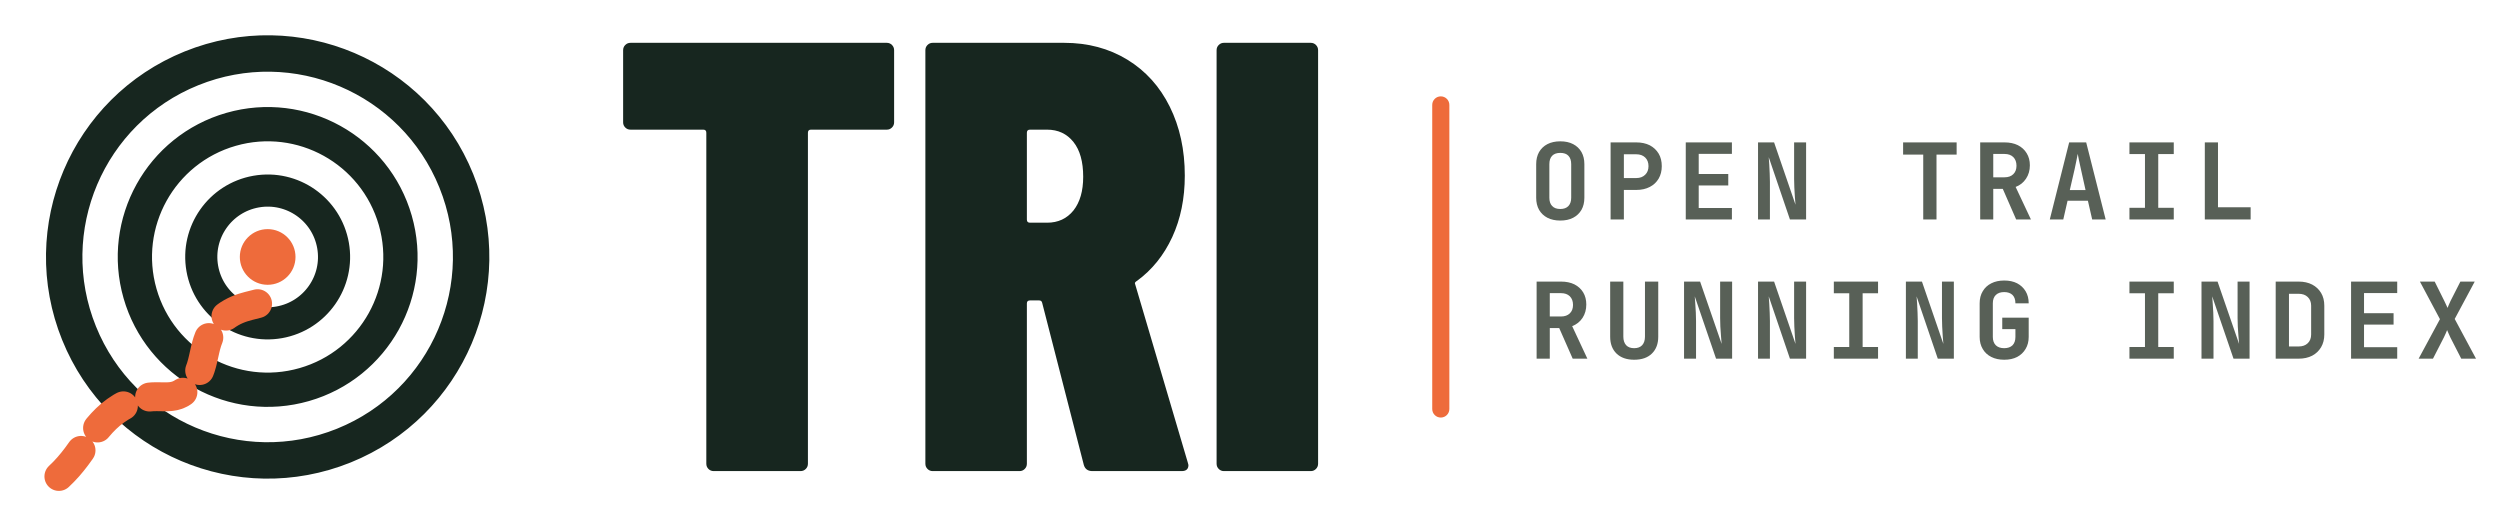
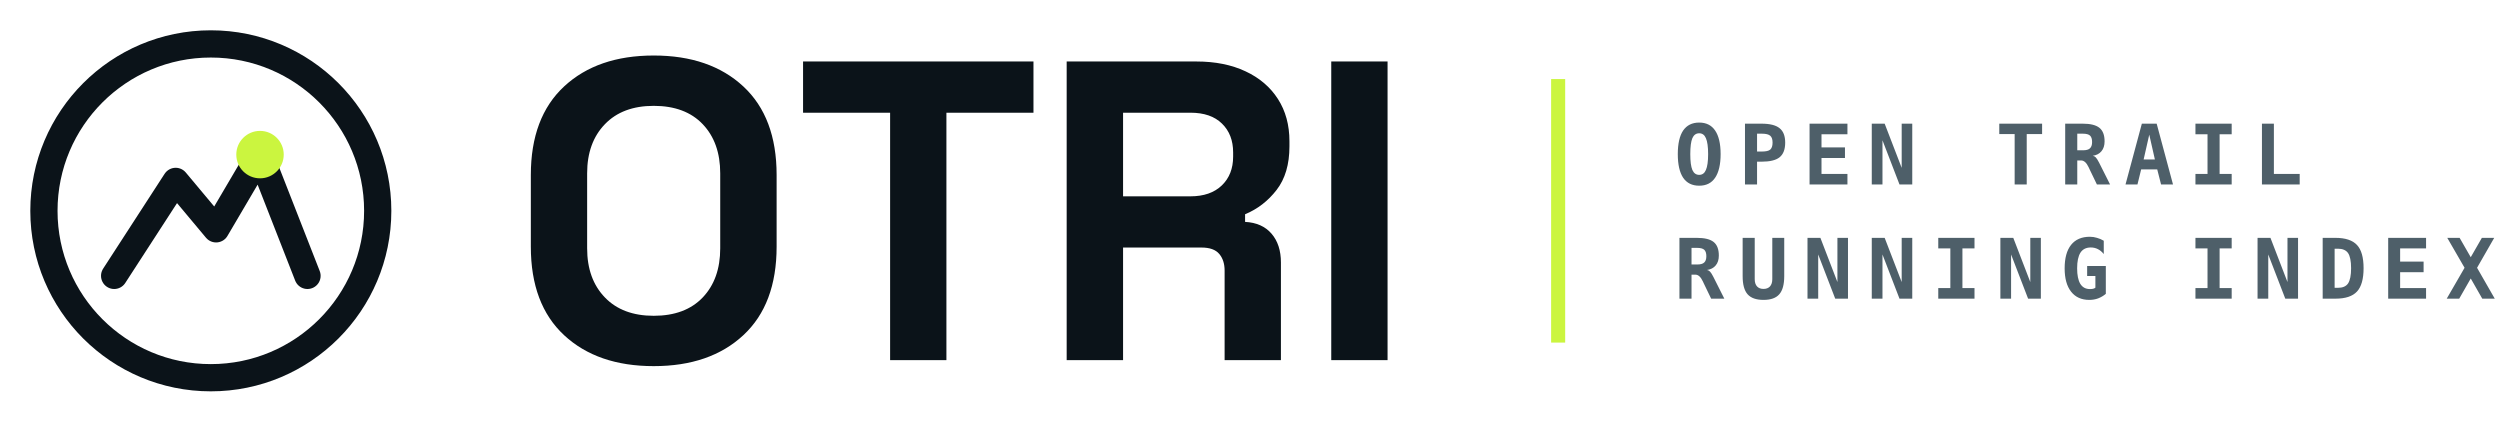
- <svg xmlns="http://www.w3.org/2000/svg" viewBox="0 0 233.5 48" width="233.5" height="48" role="img" aria-label="OTRI — Open Trail Running Index">
-   <g transform="translate(1 0)">
-     <g transform="translate(0 0) scale(1)">
-       <circle cx="24" cy="24" r="19" fill="none" stroke="#17261f" stroke-width="3.4" pathLength="360" stroke-dasharray="314 46" transform="rotate(158 24 24)" stroke-linecap="round" />
-       <circle cx="24" cy="24" r="12.4" fill="none" stroke="#17261f" stroke-width="3.2" pathLength="360" stroke-dasharray="312 48" transform="rotate(164 24 24)" stroke-linecap="round" />
-       <circle cx="24" cy="24" r="6.2" fill="none" stroke="#17261f" stroke-width="3" pathLength="360" stroke-dasharray="300 60" transform="rotate(170 24 24)" stroke-linecap="round" />
-       <path d="M4.5 44.5c2.6-2.4 3.2-5.2 6.4-6.8 3-1.5 4.1 0.4 6-1.8 1.7-2 0.6-4.4 3.1-6.3 1.6-1.2 3-1 4-1.6" fill="none" stroke="#ee6b3b" stroke-width="2.7" stroke-linecap="round" stroke-linejoin="round" stroke-dasharray="3.2 2.6" />
-       <circle cx="24" cy="24" r="2.6" fill="#ee6b3b" />
-     </g>
-     <path transform="translate(56 0)" d="M26.51 4.69V11.43Q26.51 11.71 26.31 11.91Q26.11 12.11 25.83 12.11H18.74Q18.46 12.11 18.46 12.4V43.31Q18.46 43.6 18.26 43.8Q18.06 44 17.77 44H9.66Q9.37 44 9.17 43.8Q8.97 43.6 8.97 43.31V12.4Q8.97 12.11 8.69 12.11H1.89Q1.6 12.11 1.4 11.91Q1.2 11.71 1.2 11.43V4.69Q1.2 4.4 1.4 4.2Q1.6 4 1.89 4H25.83Q26.11 4 26.31 4.2Q26.51 4.4 26.51 4.69ZM44.23 43.43 40.34 28.29Q40.29 28.06 40.06 28.06H39.2Q38.91 28.06 38.91 28.34V43.31Q38.91 43.6 38.71 43.8Q38.51 44 38.23 44H30.11Q29.83 44 29.63 43.8Q29.43 43.6 29.43 43.31V4.69Q29.43 4.4 29.63 4.2Q29.83 4 30.11 4H42.4Q45.71 4 48.29 5.57Q50.86 7.14 52.26 9.97Q53.66 12.8 53.66 16.4Q53.66 19.6 52.49 22.14Q51.31 24.69 49.2 26.23Q49.09 26.29 49.03 26.37Q48.97 26.46 49.03 26.57L53.94 43.2L54 43.43Q54 44 53.37 44H45.03Q44.4 44 44.23 43.43ZM38.91 12.4V20.51Q38.91 20.8 39.2 20.8H40.8Q42.34 20.8 43.26 19.66Q44.17 18.51 44.17 16.51Q44.17 14.4 43.26 13.26Q42.34 12.11 40.8 12.11H39.2Q38.91 12.11 38.91 12.4ZM56.63 43.31V4.69Q56.63 4.4 56.83 4.2Q57.03 4 57.31 4H65.43Q65.71 4 65.91 4.2Q66.11 4.4 66.11 4.69V43.31Q66.11 43.6 65.91 43.8Q65.71 44 65.43 44H57.31Q57.03 44 56.83 43.8Q56.63 43.6 56.63 43.31Z" fill="#17261f" />
-     <rect x="132.77" y="9" width="1.6" height="30" rx=".8" fill="#ee6b3b" />
-     <g transform="translate(141.77 0)" fill="#586057">
-       <path d="M2.96 20.6Q2.27 20.6 1.76 20.34Q1.26 20.08 0.98 19.6Q0.71 19.12 0.71 18.47V15.33Q0.71 14.68 0.98 14.2Q1.26 13.72 1.76 13.46Q2.27 13.2 2.96 13.2Q3.66 13.2 4.16 13.46Q4.66 13.72 4.94 14.2Q5.21 14.68 5.21 15.33V18.47Q5.21 19.12 4.94 19.6Q4.66 20.08 4.16 20.34Q3.66 20.6 2.96 20.6ZM2.96 19.52Q3.46 19.52 3.72 19.24Q3.98 18.97 3.98 18.47V15.33Q3.98 14.82 3.72 14.55Q3.47 14.28 2.96 14.28Q2.46 14.28 2.2 14.55Q1.94 14.82 1.94 15.33V18.47Q1.94 18.97 2.2 19.24Q2.46 19.52 2.96 19.52ZM7.66 20.5V13.3H10.06Q10.78 13.3 11.32 13.57Q11.85 13.85 12.15 14.35Q12.44 14.84 12.44 15.52Q12.44 16.18 12.15 16.68Q11.85 17.19 11.32 17.46Q10.78 17.74 10.06 17.74H8.9V20.5ZM8.9 16.63H10.06Q10.58 16.63 10.89 16.32Q11.2 16.02 11.2 15.52Q11.2 15.01 10.89 14.71Q10.58 14.41 10.06 14.41H8.9ZM14.68 20.5V13.3H18.99V14.37H15.89V16.25H18.65V17.32H15.89V19.43H18.99V20.5ZM21.43 20.5V13.3H22.93L24.93 19.12Q24.91 18.8 24.87 18.37Q24.84 17.94 24.82 17.5Q24.8 17.05 24.8 16.71V13.3H25.92V20.5H24.41L22.43 14.68Q22.45 14.96 22.48 15.37Q22.5 15.77 22.52 16.2Q22.54 16.62 22.54 16.98V20.5ZM36.86 20.5V14.44H34.98V13.3H39.98V14.44H38.1V20.5ZM42.18 20.5V13.3H44.46Q45.17 13.3 45.7 13.56Q46.23 13.83 46.52 14.31Q46.82 14.79 46.82 15.44Q46.82 16.15 46.46 16.69Q46.1 17.23 45.49 17.46L46.92 20.5H45.54L44.29 17.64H43.4V20.5ZM43.4 16.56H44.46Q44.97 16.56 45.27 16.27Q45.57 15.98 45.57 15.48Q45.57 14.97 45.27 14.67Q44.97 14.38 44.46 14.38H43.4ZM48.68 20.5 50.49 13.3H52.08L53.9 20.5H52.64L52.24 18.75H50.34L49.94 20.5ZM50.55 17.75H52.02L51.59 15.81Q51.48 15.33 51.4 14.94Q51.32 14.55 51.29 14.37Q51.26 14.55 51.18 14.94Q51.11 15.33 51 15.8ZM56.12 20.5V19.41H57.57V14.39H56.12V13.3H60.26V14.39H58.81V19.41H60.26V20.5ZM63.16 20.5V13.3H64.39V19.36H67.44V20.5Z" />
-       <path d="M0.75 33.5V26.3H3.03Q3.75 26.3 4.28 26.56Q4.81 26.83 5.1 27.31Q5.39 27.79 5.39 28.44Q5.39 29.15 5.04 29.69Q4.68 30.23 4.07 30.46L5.49 33.5H4.12L2.86 30.64H1.98V33.5ZM1.98 29.56H3.03Q3.55 29.56 3.85 29.27Q4.15 28.98 4.15 28.48Q4.15 27.97 3.85 27.67Q3.55 27.38 3.03 27.38H1.98ZM9.86 33.6Q8.81 33.6 8.21 33.02Q7.62 32.44 7.62 31.45V26.3H8.85V31.44Q8.85 31.95 9.11 32.24Q9.37 32.52 9.86 32.52Q10.35 32.52 10.61 32.24Q10.87 31.95 10.87 31.44V26.3H12.11V31.45Q12.11 32.44 11.52 33.02Q10.93 33.6 9.86 33.6ZM14.52 33.5V26.3H16.02L18.03 32.12Q18 31.8 17.97 31.37Q17.93 30.94 17.91 30.5Q17.89 30.05 17.89 29.71V26.3H19.01V33.5H17.51L15.52 27.68Q15.55 27.96 15.57 28.37Q15.6 28.77 15.62 29.2Q15.64 29.62 15.64 29.98V33.5ZM21.43 33.5V26.3H22.93L24.93 32.12Q24.91 31.8 24.87 31.37Q24.84 30.94 24.82 30.5Q24.8 30.05 24.8 29.71V26.3H25.92V33.5H24.41L22.43 27.68Q22.45 27.96 22.48 28.37Q22.5 28.77 22.52 29.2Q22.54 29.62 22.54 29.98V33.5ZM28.51 33.5V32.41H29.95V27.39H28.51V26.3H32.64V27.39H31.2V32.41H32.64V33.5ZM35.24 33.5V26.3H36.74L38.74 32.12Q38.71 31.8 38.68 31.37Q38.65 30.94 38.63 30.5Q38.61 30.05 38.61 29.71V26.3H39.72V33.5H38.22L36.24 27.68Q36.26 27.96 36.29 28.37Q36.31 28.77 36.33 29.2Q36.35 29.62 36.35 29.98V33.5ZM44.43 33.6Q43.73 33.6 43.22 33.34Q42.7 33.08 42.42 32.6Q42.13 32.12 42.13 31.47V28.33Q42.13 27.67 42.42 27.2Q42.7 26.72 43.22 26.46Q43.73 26.2 44.43 26.2Q45.12 26.2 45.63 26.46Q46.14 26.73 46.42 27.2Q46.71 27.68 46.71 28.33H45.47Q45.47 27.82 45.2 27.55Q44.92 27.28 44.42 27.28Q43.92 27.28 43.64 27.55Q43.36 27.82 43.36 28.33V31.47Q43.36 31.97 43.64 32.25Q43.92 32.52 44.42 32.52Q44.92 32.52 45.2 32.25Q45.47 31.97 45.47 31.47V30.74H44.24V29.67H46.71V31.47Q46.71 32.11 46.42 32.59Q46.14 33.07 45.63 33.34Q45.12 33.6 44.43 33.6ZM56.12 33.5V32.41H57.57V27.39H56.12V26.3H60.26V27.39H58.81V32.41H60.26V33.5ZM62.85 33.5V26.3H64.35L66.36 32.12Q66.33 31.8 66.3 31.37Q66.26 30.94 66.24 30.5Q66.22 30.05 66.22 29.71V26.3H67.34V33.5H65.84L63.85 27.68Q63.88 27.96 63.9 28.37Q63.93 28.77 63.95 29.2Q63.97 29.62 63.97 29.98V33.5ZM69.78 33.5V26.3H71.92Q72.65 26.3 73.19 26.58Q73.72 26.86 74.02 27.36Q74.32 27.86 74.32 28.55V31.24Q74.32 31.92 74.02 32.43Q73.72 32.94 73.19 33.22Q72.65 33.5 71.92 33.5ZM71.02 32.36H71.92Q72.46 32.36 72.77 32.06Q73.09 31.76 73.09 31.24V28.55Q73.09 28.04 72.77 27.74Q72.46 27.44 71.92 27.44H71.02ZM76.82 33.5V26.3H81.13V27.37H78.03V29.25H80.79V30.32H78.03V32.43H81.13V33.5ZM83.13 33.5 85.12 29.81 83.25 26.3H84.63L85.53 28.11Q85.63 28.3 85.71 28.49Q85.79 28.67 85.83 28.76Q85.86 28.67 85.94 28.49Q86.02 28.3 86.11 28.11L87.03 26.3H88.37L86.5 29.79L88.49 33.5H87.11L86.09 31.51Q86 31.32 85.92 31.13Q85.83 30.94 85.79 30.83Q85.75 30.94 85.67 31.12Q85.59 31.31 85.49 31.51L84.47 33.5Z" />
-     </g>
+ <svg xmlns="http://www.w3.org/2000/svg" viewBox="0 0 284.6 48" width="284.6" height="48" role="img" aria-label="OTRI — Open Trail Running Index">
+   <g transform="translate(0 0) scale(1)" fill="none">
+     <circle cx="24" cy="24" r="19" stroke="#0b1319" stroke-width="3.1" />
+     <path d="M13 31.4 20 20.6 24.6 26.1 29.6 17.6 35 31.4" stroke="#0b1319" stroke-width="3" stroke-linecap="round" stroke-linejoin="round" />
+     <circle cx="29.6" cy="17.6" r="2.7" fill="#cbf53f" />
  </g>
+   <g transform="translate(58 0) scale(1)" fill="#0b1319">
+     <path d="M16.42 41.68Q10.01 41.68 6.22 38.16Q2.43 34.64 2.43 28.08V19.92Q2.43 13.36 6.22 9.84Q10.01 6.32 16.42 6.32Q22.83 6.32 26.62 9.84Q30.41 13.36 30.41 19.92V28.08Q30.41 34.64 26.62 38.16Q22.83 41.68 16.42 41.68ZM16.42 35.95Q20.01 35.95 22 33.86Q23.99 31.77 23.99 28.27V19.73Q23.99 16.23 22 14.14Q20.01 12.05 16.42 12.05Q12.87 12.05 10.86 14.14Q8.84 16.23 8.84 19.73V28.27Q8.84 31.77 10.86 33.86Q12.87 35.95 16.42 35.95ZM43.33 41V12.83H33.42V7H59.65V12.83H49.74V41ZM63.43 41V7H78.2Q81.41 7 83.79 8.12Q86.17 9.23 87.48 11.27Q88.79 13.31 88.79 16.08V16.67Q88.79 19.73 87.33 21.62Q85.87 23.51 83.74 24.39V25.26Q85.68 25.36 86.75 26.6Q87.82 27.84 87.82 29.88V41H81.41V30.8Q81.41 29.63 80.8 28.91Q80.19 28.18 78.78 28.18H69.85V41ZM69.85 22.35H77.52Q79.8 22.35 81.09 21.11Q82.38 19.87 82.38 17.83V17.35Q82.38 15.31 81.11 14.07Q79.85 12.83 77.52 12.83H69.85ZM93.55 41V7H99.96V41Z" />
+   </g>
+   <rect x="176.58" y="9" width="1.6" height="30" fill="#cbf53f" />
+   <text x="190.58" y="21" font-family="IBM Plex Mono, ui-monospace, Consolas, monospace" font-size="9.5" font-weight="600" letter-spacing="1.6" fill="#4e5f69">OPEN TRAIL</text>
+   <text x="190.58" y="34" font-family="IBM Plex Mono, ui-monospace, Consolas, monospace" font-size="9.5" font-weight="600" letter-spacing="1.6" fill="#4e5f69">RUNNING INDEX</text>
</svg>
